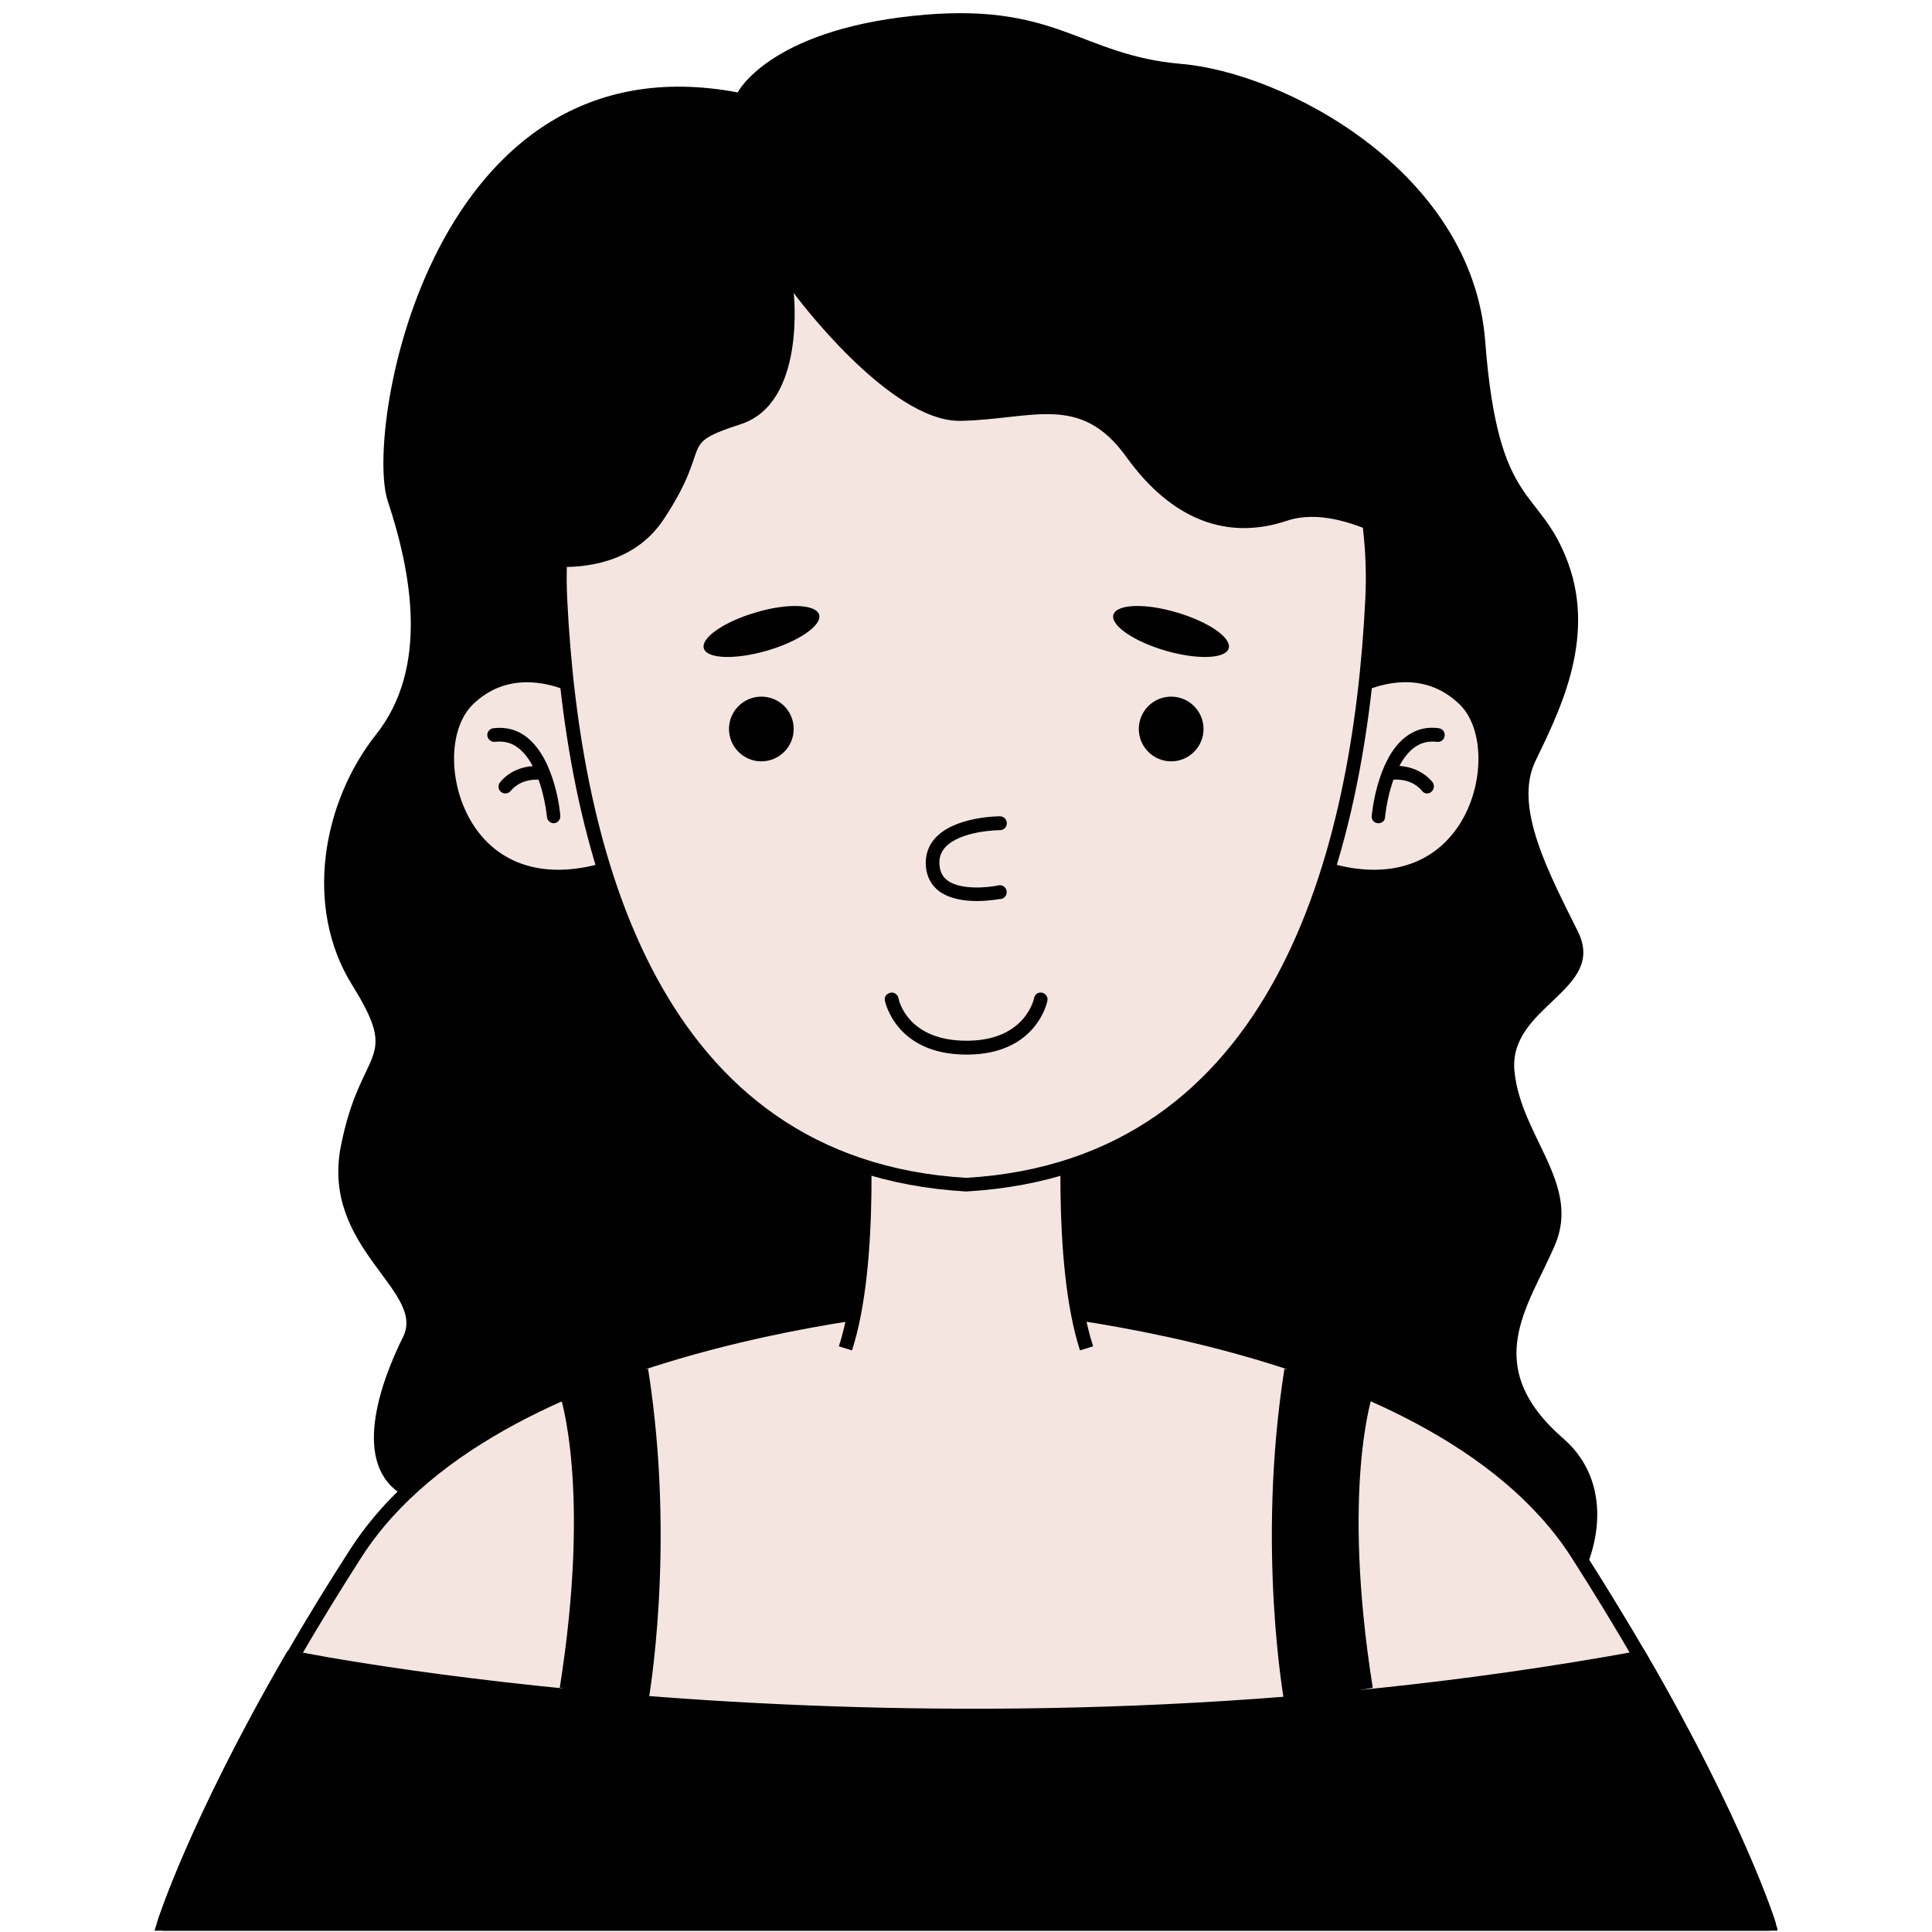
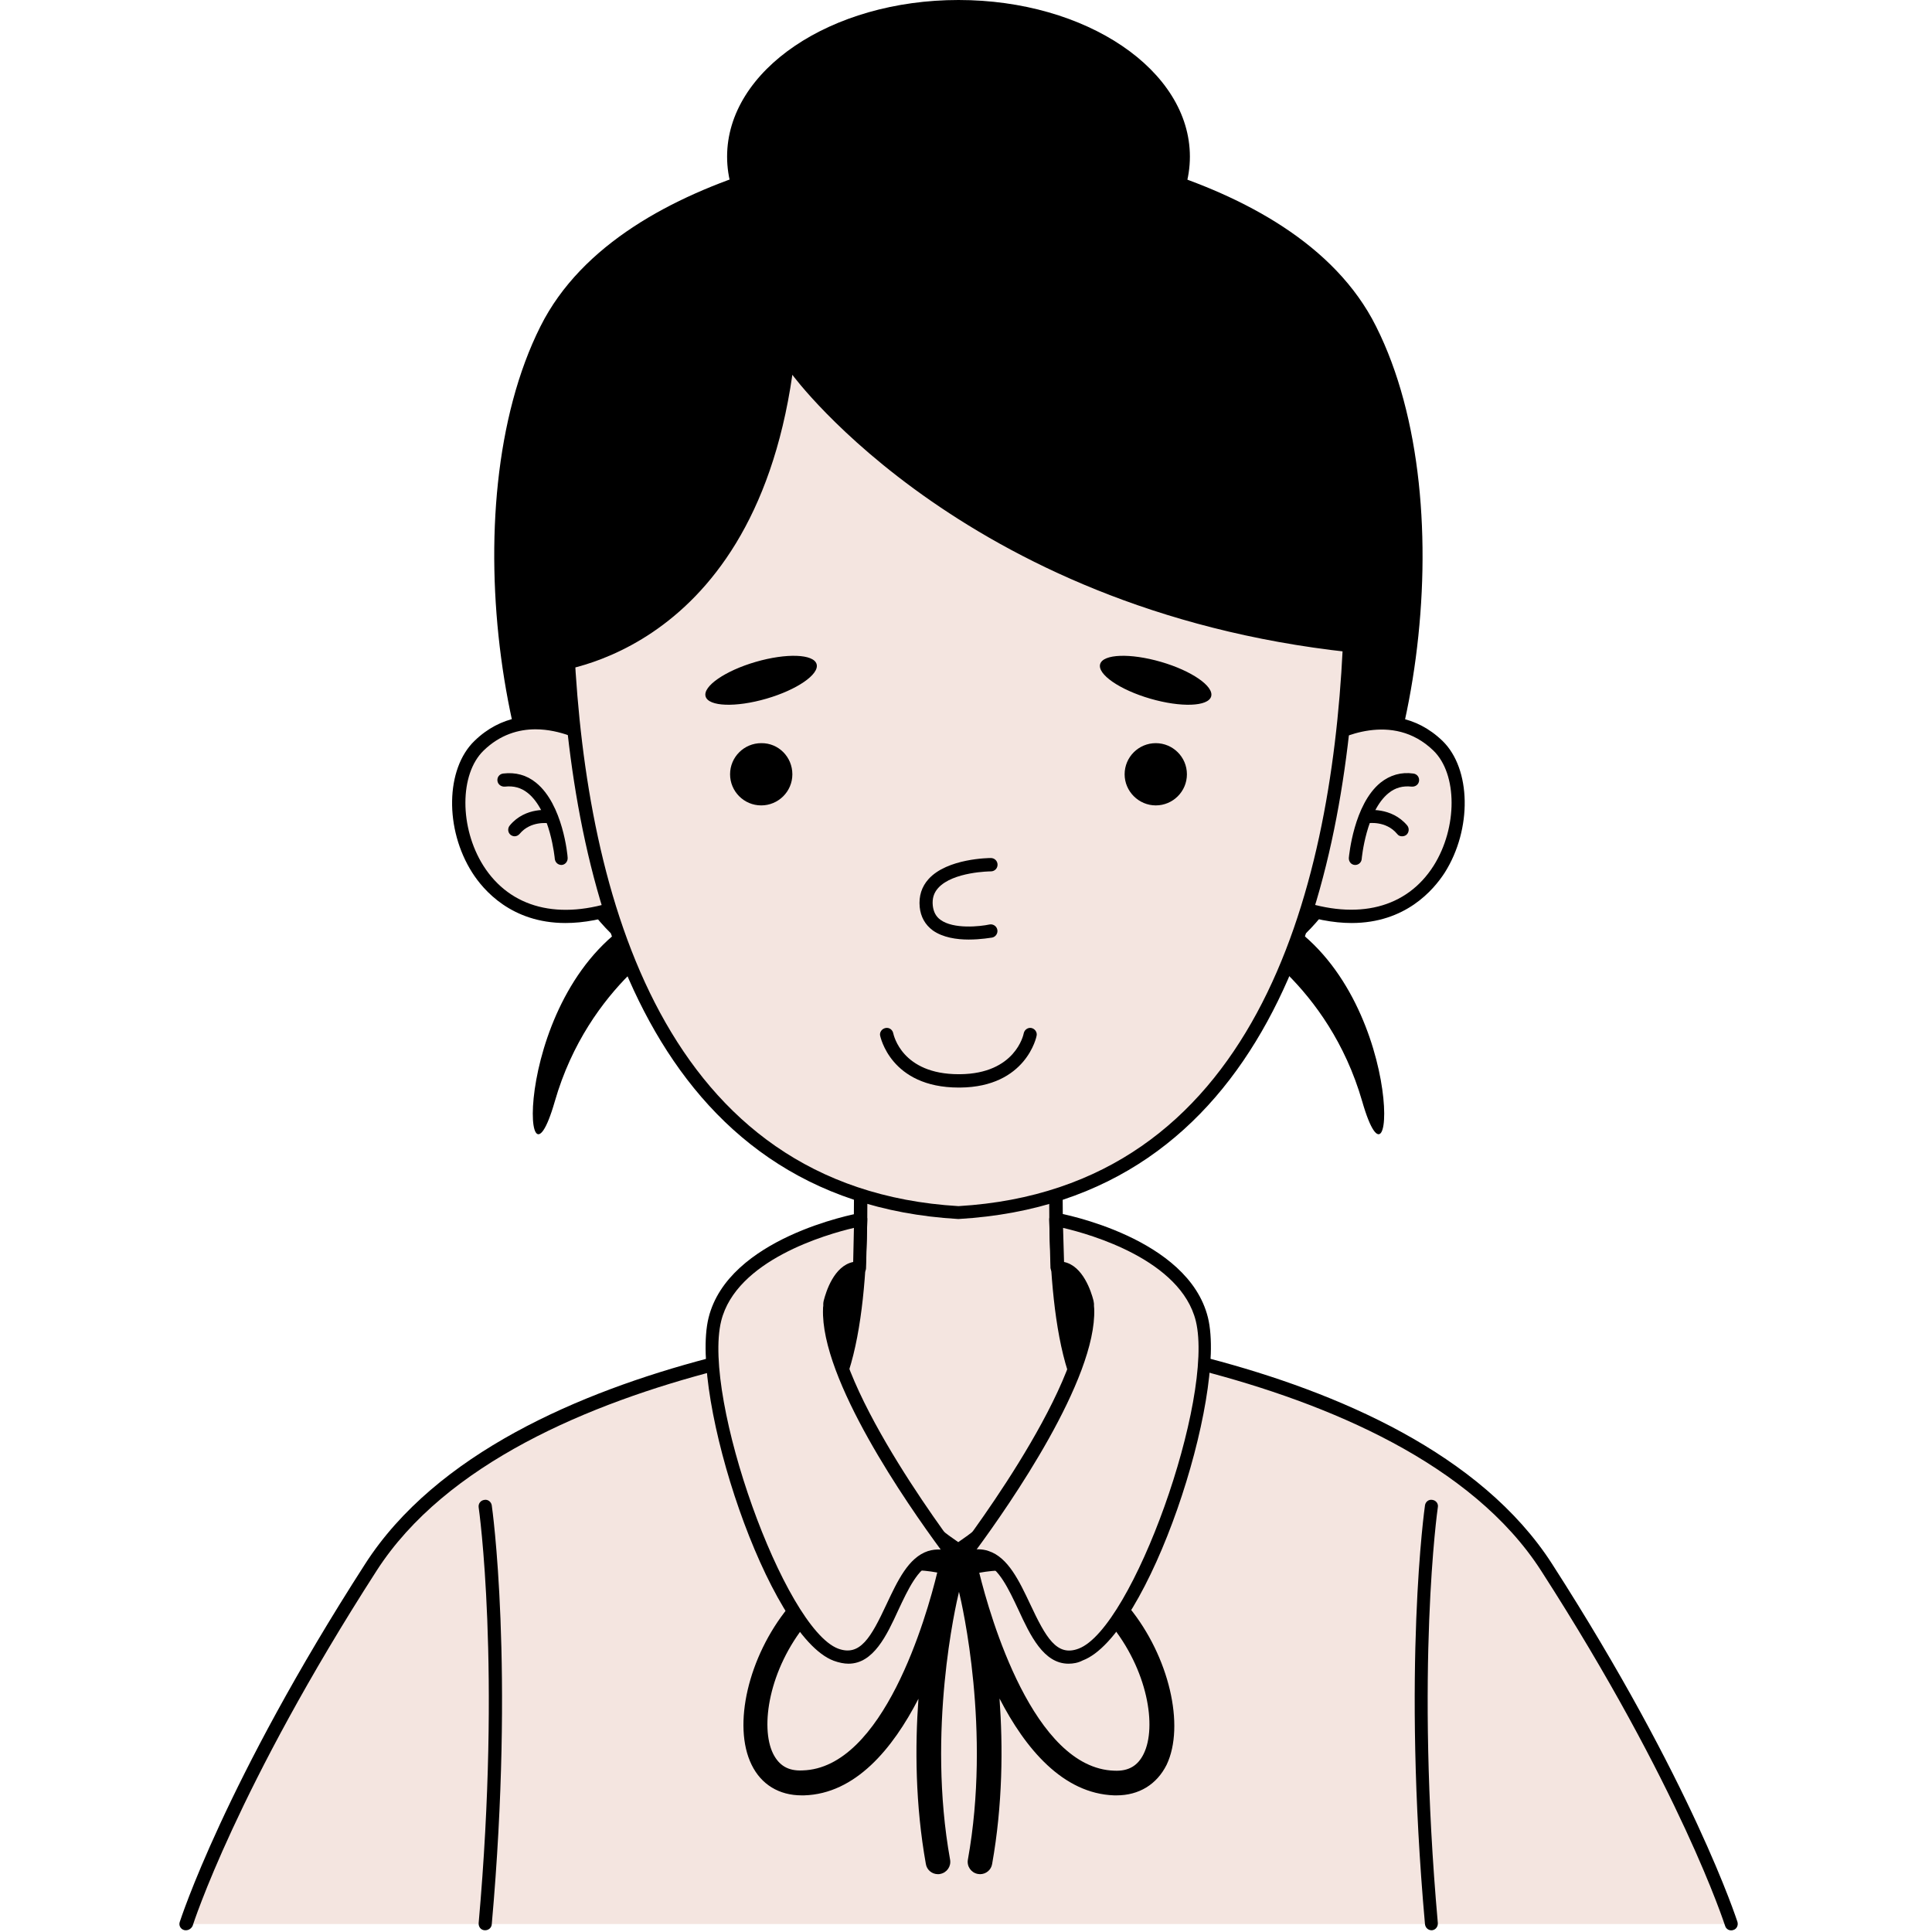
<svg xmlns="http://www.w3.org/2000/svg" width="500" zoomAndPan="magnify" viewBox="0 0 375 375" height="500" preserveAspectRatio="xMidYMid meet" version="1.0">
  <defs>
-     <clipPath id="b1a58d67c6">
-       <path d="M 30 284 L 345 284 L 345 375 L 30 375 Z M 30 284 " clip-rule="nonzero" />
+     <clipPath id="8187e44b68">
+       <path d="M 34.688 255 L 337.688 255 L 337.688 375 L 34.688 375 Z M 34.688 255 " clip-rule="nonzero" />
    </clipPath>
  </defs>
-   <path fill="#000000" d="M 143.191 17.938 C 143.191 17.938 149.121 6.074 177.133 3.086 C 205.145 0.094 209.379 10.711 229.316 12.406 C 249.254 14.102 285.789 33.191 288.281 66.285 C 290.82 99.379 298.848 94.195 304.379 109.297 C 309.91 124.398 302.234 138.902 298 147.777 C 293.762 156.648 300.59 169.359 306.273 180.82 C 311.953 192.285 292.668 195.227 293.961 207.984 C 295.258 220.695 306.922 229.816 301.789 241.727 C 296.703 253.59 287.133 265.055 303.48 279.258 C 319.828 293.465 304.23 325.461 271.383 331.293 C 238.539 337.125 78.246 331.293 78.246 331.293 C 78.246 331.293 88.414 296.156 78.246 290.223 C 68.078 284.293 73.812 268.395 78.246 259.473 C 82.684 250.551 62.348 242.277 66.137 222.59 C 69.973 202.852 77.898 206.539 68.379 191.238 C 58.859 175.988 62.645 155.602 73.012 142.543 C 83.332 129.535 79.84 111.043 75.258 97.238 C 70.672 83.43 83.68 6.723 143.191 17.938 Z M 143.191 17.938 " fill-opacity="1" fill-rule="nonzero" />
-   <path fill="#f4e5e0" d="M 343.305 373.41 L 31.793 373.41 C 31.793 373.41 40.367 346.047 69.027 301.488 C 97.637 256.93 187.551 252.492 187.551 252.492 C 187.551 252.492 277.465 256.93 306.074 301.488 C 334.734 346.047 343.305 373.41 343.305 373.41 Z M 343.305 373.41 " fill-opacity="1" fill-rule="nonzero" />
-   <path fill="#f4e5e0" d="M 343.305 373.41 L 31.793 373.41 C 31.793 373.41 37.824 354.172 56.617 321.723 C 56.617 321.723 56.617 321.723 56.664 321.723 C 60.305 315.445 64.391 308.715 69.027 301.488 C 97.637 256.93 187.551 252.492 187.551 252.492 C 187.551 252.492 277.465 256.93 306.074 301.488 C 310.707 308.715 314.797 315.445 318.434 321.723 C 337.273 354.172 343.305 373.41 343.305 373.41 Z M 343.305 373.41 " fill-opacity="1" fill-rule="nonzero" />
-   <path fill="#000000" d="M 343.305 374.754 L 31.793 374.754 C 31.348 374.754 30.996 374.555 30.746 374.207 C 30.5 373.859 30.449 373.41 30.547 373.012 C 30.598 372.812 36.828 353.273 55.469 321.074 C 55.52 320.977 55.57 320.875 55.668 320.828 C 59.457 314.246 63.594 307.52 67.93 300.789 C 96.59 256.184 183.812 251.348 187.5 251.199 C 191.336 251.398 278.562 256.184 307.219 300.789 C 311.605 307.617 315.742 314.445 319.629 321.074 C 338.32 353.273 344.551 372.812 344.602 373.012 C 344.75 373.41 344.652 373.859 344.402 374.207 C 344.152 374.555 343.754 374.754 343.305 374.754 Z M 33.688 372.113 L 341.461 372.113 C 339.516 366.73 332.688 348.887 317.289 322.422 C 313.449 315.793 309.312 309.016 304.977 302.234 C 277.066 258.773 188.398 253.891 187.5 253.84 C 186.754 253.891 98.082 258.773 70.172 302.234 C 65.836 309.016 61.648 315.793 57.863 322.422 C 57.812 322.52 57.762 322.621 57.664 322.672 C 42.359 349.039 35.582 366.73 33.688 372.113 Z M 33.688 372.113 " fill-opacity="1" fill-rule="nonzero" />
-   <path fill="#f4e5e0" d="M 164.125 261.715 C 170.203 242.973 167.016 206.988 167.016 206.988 L 208.086 206.988 C 208.086 206.988 204.895 242.973 210.977 261.715 " fill-opacity="1" fill-rule="nonzero" />
-   <path fill="#000000" d="M 165.371 262.113 L 162.828 261.316 C 168.758 243.023 165.668 207.488 165.668 207.137 L 165.52 205.691 L 209.48 205.691 L 209.332 207.137 C 209.281 207.488 206.242 243.074 212.172 261.316 L 209.629 262.113 C 204.148 245.266 206.043 215.312 206.539 208.285 L 168.359 208.285 C 168.957 215.312 170.852 245.266 165.371 262.113 Z M 165.371 262.113 " fill-opacity="1" fill-rule="nonzero" />
-   <path fill="#f4e5e0" d="M 260.668 134.816 C 260.668 134.816 274.023 125.895 284.191 135.766 C 294.359 145.633 285.789 179.523 254.586 167.711 Z M 260.668 134.816 " fill-opacity="1" fill-rule="nonzero" />
-   <path fill="#000000" d="M 266.797 171.551 C 263.16 171.551 258.973 170.805 254.137 169.008 L 253.09 168.609 L 259.422 134.02 L 259.871 133.723 C 260.02 133.621 274.227 124.352 285.09 134.816 C 290.871 140.449 291.07 152.609 285.539 161.383 C 283.297 164.922 277.664 171.551 266.797 171.551 Z M 256.133 166.867 C 267.996 171.004 277.863 168.512 283.344 159.938 C 288.18 152.312 288.18 141.445 283.297 136.711 C 274.922 128.586 264.258 134.219 261.863 135.613 Z M 256.133 166.867 " fill-opacity="1" fill-rule="nonzero" />
-   <path fill="#f4e5e0" d="M 267.547 158.441 C 267.547 158.441 269.043 141.348 279.109 142.641 " fill-opacity="1" fill-rule="nonzero" />
-   <path fill="#000000" d="M 267.547 159.789 C 267.496 159.789 267.445 159.789 267.445 159.789 C 266.699 159.738 266.148 159.09 266.25 158.344 C 266.301 157.895 267.246 147.578 272.629 143.191 C 274.574 141.645 276.766 140.996 279.258 141.348 C 280.008 141.445 280.504 142.094 280.406 142.84 C 280.305 143.59 279.656 144.086 278.91 143.988 C 277.117 143.789 275.621 144.188 274.273 145.285 C 269.738 148.922 268.84 158.492 268.84 158.59 C 268.84 159.289 268.242 159.789 267.547 159.789 Z M 267.547 159.789 " fill-opacity="1" fill-rule="nonzero" />
-   <path fill="#f4e5e0" d="M 269.938 150.07 C 269.938 150.07 274.227 149.371 276.965 152.66 " fill-opacity="1" fill-rule="nonzero" />
-   <path fill="#000000" d="M 277.016 154.008 C 276.617 154.008 276.27 153.855 276.02 153.508 C 273.777 150.816 270.238 151.363 270.188 151.363 C 269.488 151.465 268.793 150.965 268.641 150.27 C 268.543 149.52 269.043 148.871 269.738 148.723 C 269.938 148.672 274.824 147.977 278.012 151.762 C 278.461 152.312 278.41 153.16 277.863 153.656 C 277.613 153.906 277.316 154.008 277.016 154.008 Z M 277.016 154.008 " fill-opacity="1" fill-rule="nonzero" />
-   <path fill="#f4e5e0" d="M 114.434 134.816 C 114.434 134.816 101.074 125.895 90.906 135.766 C 80.738 145.633 89.312 179.523 120.512 167.711 Z M 114.434 134.816 " fill-opacity="1" fill-rule="nonzero" />
-   <path fill="#000000" d="M 108.301 171.551 C 97.438 171.551 91.754 164.922 89.512 161.383 C 83.93 152.609 84.129 140.449 89.961 134.816 C 100.773 124.352 115.031 133.621 115.18 133.723 L 115.629 134.02 L 121.957 168.609 L 120.91 169.008 C 116.078 170.805 111.891 171.551 108.301 171.551 Z M 102.27 132.426 C 98.883 132.426 95.145 133.473 91.805 136.711 C 86.918 141.445 86.918 152.262 91.754 159.938 C 97.188 168.512 107.055 171.004 118.969 166.867 L 113.234 135.613 C 111.789 134.766 107.402 132.426 102.27 132.426 Z M 102.27 132.426 " fill-opacity="1" fill-rule="nonzero" />
-   <path fill="#f4e5e0" d="M 107.504 158.441 C 107.504 158.441 106.008 141.348 95.941 142.641 " fill-opacity="1" fill-rule="nonzero" />
-   <path fill="#000000" d="M 107.504 159.789 C 106.805 159.789 106.258 159.289 106.16 158.59 C 106.16 158.492 105.262 148.922 100.727 145.285 C 99.379 144.188 97.883 143.789 96.09 143.988 C 95.391 144.086 94.695 143.539 94.594 142.84 C 94.496 142.094 95.043 141.445 95.742 141.348 C 98.234 141.047 100.477 141.645 102.371 143.191 C 107.805 147.578 108.75 157.895 108.75 158.344 C 108.801 159.09 108.25 159.738 107.555 159.789 C 107.605 159.789 107.555 159.789 107.504 159.789 Z M 107.504 159.789 " fill-opacity="1" fill-rule="nonzero" />
-   <path fill="#f4e5e0" d="M 105.113 150.07 C 105.113 150.07 100.824 149.371 98.082 152.66 " fill-opacity="1" fill-rule="nonzero" />
-   <path fill="#000000" d="M 98.082 154.008 C 97.785 154.008 97.484 153.906 97.238 153.707 C 96.688 153.258 96.59 152.41 97.086 151.812 C 100.277 147.977 105.16 148.723 105.359 148.773 C 106.059 148.871 106.559 149.57 106.457 150.27 C 106.359 150.965 105.711 151.465 104.961 151.363 C 104.812 151.363 101.324 150.867 99.129 153.508 C 98.832 153.855 98.484 154.008 98.082 154.008 Z M 98.082 154.008 " fill-opacity="1" fill-rule="nonzero" />
-   <path fill="#f4e5e0" d="M 187.551 229.914 C 126.941 226.375 111.242 166.316 108.75 116.375 C 106.855 78.598 130.332 45.203 163.129 38.176 C 179.277 34.684 195.824 34.684 211.922 38.176 C 244.719 45.25 268.195 78.598 266.301 116.375 C 263.859 166.316 248.156 226.375 187.551 229.914 Z M 187.551 229.914 " fill-opacity="1" fill-rule="nonzero" />
-   <path fill="#000000" d="M 187.551 231.262 L 187.449 231.262 C 125.848 227.672 109.895 166.867 107.402 116.477 C 105.512 78.297 129.336 44.105 162.828 36.879 C 179.227 33.34 195.824 33.34 212.223 36.879 C 245.715 44.105 269.539 78.297 267.645 116.477 C 265.152 166.867 249.254 227.672 187.602 231.262 Z M 187.551 36.879 C 179.477 36.879 171.449 37.727 163.426 39.469 C 131.18 46.398 108.25 79.441 110.098 116.324 C 112.539 165.621 127.938 225.082 187.551 228.621 C 247.16 225.082 262.562 165.621 265.004 116.324 C 266.848 79.441 243.922 46.398 211.672 39.469 C 203.648 37.727 195.625 36.879 187.551 36.879 Z M 187.551 36.879 " fill-opacity="1" fill-rule="nonzero" />
-   <path fill="#000000" d="M 158.992 119.316 C 159.59 121.359 155.055 124.5 148.871 126.293 C 142.691 128.09 137.211 127.891 136.613 125.848 C 136.012 123.801 140.551 120.664 146.73 118.867 C 152.859 117.023 158.391 117.273 158.992 119.316 Z M 158.992 119.316 " fill-opacity="1" fill-rule="nonzero" />
-   <path fill="#000000" d="M 216.109 119.316 C 215.512 121.359 220.047 124.5 226.227 126.293 C 232.406 128.09 237.891 127.891 238.488 125.848 C 239.086 123.801 234.551 120.664 228.371 118.867 C 222.191 117.023 216.707 117.273 216.109 119.316 Z M 216.109 119.316 " fill-opacity="1" fill-rule="nonzero" />
-   <path fill="#000000" d="M 154.055 141.496 C 154.055 144.984 151.215 147.777 147.777 147.777 C 144.289 147.777 141.496 144.934 141.496 141.496 C 141.496 138.008 144.336 135.215 147.777 135.215 C 151.266 135.215 154.055 138.008 154.055 141.496 Z M 154.055 141.496 " fill-opacity="1" fill-rule="nonzero" />
-   <path fill="#000000" d="M 233.605 141.496 C 233.605 144.984 230.762 147.777 227.324 147.777 C 223.836 147.777 221.043 144.934 221.043 141.496 C 221.043 138.008 223.883 135.215 227.324 135.215 C 230.762 135.215 233.605 138.008 233.605 141.496 Z M 233.605 141.496 " fill-opacity="1" fill-rule="nonzero" />
-   <path fill="#f4e5e0" d="M 194.078 159.789 C 194.078 159.789 180.223 159.789 181.07 168.16 C 181.816 175.738 194.078 173.098 194.078 173.098 " fill-opacity="1" fill-rule="nonzero" />
-   <path fill="#000000" d="M 189.594 174.891 C 187.199 174.891 184.41 174.492 182.367 173.047 C 180.82 171.898 179.926 170.305 179.727 168.312 C 179.523 166.117 180.125 164.223 181.52 162.68 C 185.309 158.492 193.73 158.441 194.078 158.441 C 194.828 158.441 195.426 159.039 195.426 159.789 C 195.426 160.535 194.828 161.133 194.078 161.133 C 193.98 161.133 186.453 161.184 183.461 164.473 C 182.566 165.469 182.215 166.617 182.367 168.062 C 182.516 169.309 183.016 170.254 183.91 170.902 C 186.555 172.848 191.938 172.25 193.781 171.852 C 194.527 171.699 195.227 172.148 195.375 172.895 C 195.523 173.594 195.074 174.34 194.328 174.492 C 194.18 174.441 192.137 174.891 189.594 174.891 Z M 189.594 174.891 " fill-opacity="1" fill-rule="nonzero" />
-   <path fill="#f4e5e0" d="M 173.047 193.98 C 173.047 193.98 174.742 203.5 187.848 203.352 C 200.359 203.25 202.004 193.98 202.004 193.98 " fill-opacity="1" fill-rule="nonzero" />
-   <path fill="#000000" d="M 187.602 204.695 C 173.793 204.695 171.801 194.328 171.75 194.23 C 171.602 193.48 172.098 192.832 172.848 192.684 C 173.543 192.535 174.242 193.031 174.391 193.73 C 174.441 194.129 176.137 202.004 187.602 202.004 C 187.699 202.004 187.75 202.004 187.848 202.004 C 199.113 201.902 200.707 193.781 200.707 193.73 C 200.859 192.984 201.504 192.535 202.254 192.684 C 202.949 192.832 203.449 193.48 203.301 194.23 C 203.301 194.328 201.305 204.598 187.848 204.695 C 187.801 204.695 187.699 204.695 187.602 204.695 Z M 187.602 204.695 " fill-opacity="1" fill-rule="nonzero" />
-   <path fill="#000000" d="M 95.941 106.805 C 95.891 108.551 118.969 115.727 128.836 100.773 C 138.703 85.824 131.078 86.473 143.789 82.332 C 156.5 78.195 154.055 56.863 154.055 56.863 C 154.055 56.863 172.547 81.984 186.504 81.688 C 200.457 81.387 209.68 76.254 218.602 88.664 C 227.523 101.074 238.34 104.914 249.801 101.074 C 261.266 97.238 277.016 109.449 277.016 109.449 C 277.016 109.449 281.602 58.16 241.527 39.371 C 201.406 20.629 99.328 12.656 95.941 106.805 Z M 95.941 106.805 " fill-opacity="1" fill-rule="nonzero" />
-   <path fill="#000000" d="M 343.305 373.41 L 31.793 373.41 C 31.793 373.41 37.824 354.172 56.617 321.723 C 56.617 321.723 56.617 321.723 56.664 321.723 C 59.855 322.371 181.867 346.746 318.434 321.723 C 337.273 354.172 343.305 373.41 343.305 373.41 Z M 343.305 373.41 " fill-opacity="1" fill-rule="nonzero" />
-   <g clip-path="url(#b1a58d67c6)">
-     <path stroke-linecap="butt" transform="matrix(4.984177, 0, 0, 4.984177, 30, 2.587035)" fill="none" stroke-linejoin="miter" d="M 62.86 74.4 L 0.36 74.4 C 0.36 74.4 1.57 70.54 5.34 64.03 C 5.34 64.03 5.34 64.03 5.35 64.03 C 5.99 64.16 30.47 69.05 57.87 64.03 C 61.65 70.54 62.86 74.4 62.86 74.4 Z M 62.86 74.4 " stroke="#000000" stroke-width="0.532" stroke-opacity="1" stroke-miterlimit="10" />
+   <path fill="#000000" d="M 163.441 24.551 C 163.301 24.551 163.059 24.551 162.82 24.602 L 162.82 24.504 C 162.82 24.504 163.059 24.504 163.441 24.551 Z M 163.441 24.551 " fill-opacity="1" fill-rule="nonzero" />
+   <path fill="#000000" d="M 164.164 24.504 L 164.164 24.602 C 163.922 24.551 163.684 24.551 163.539 24.551 C 163.922 24.504 164.164 24.504 164.164 24.504 Z M 164.164 24.504 " fill-opacity="1" fill-rule="nonzero" />
+   <path fill="#000000" d="M 240.312 181.555 C 240.312 181.555 257.828 190.953 264.402 213.777 C 270.977 236.652 272.988 191.719 247.703 177.859 " fill-opacity="1" fill-rule="nonzero" />
+   <path fill="#000000" d="M 131.773 181.555 C 131.773 181.555 114.262 190.953 107.688 213.777 C 101.113 236.652 99.098 191.719 124.383 177.859 " fill-opacity="1" fill-rule="nonzero" />
+   <path fill="#000000" d="M 230.957 30.402 C 230.957 47.188 210.852 60.805 186.043 60.805 C 161.234 60.805 141.129 47.188 141.129 30.402 C 141.129 13.617 161.234 0 186.043 0 C 210.852 0 230.957 13.617 230.957 30.402 Z M 230.957 30.402 " fill-opacity="1" fill-rule="nonzero" />
+   <path fill="#000000" d="M 253.508 181.121 L 118.531 181.121 C 97.609 160.5 87.293 98.449 104.902 63.348 C 120.977 31.266 175.969 26.469 185.324 25.895 C 185.562 25.848 185.805 25.848 185.949 25.848 C 185.996 25.848 185.996 25.848 186.043 25.848 C 186.188 25.848 186.426 25.848 186.668 25.895 C 196.023 26.469 251.062 31.266 267.09 63.348 C 284.746 98.449 274.527 160.5 253.508 181.121 Z M 253.508 181.121 " fill-opacity="1" fill-rule="nonzero" />
+   <path fill="#f4e5e0" d="M 335.992 373.418 L 36.094 373.418 C 36.094 373.418 44.348 347.09 71.938 304.219 C 99.48 261.348 186.043 257.082 186.043 257.082 C 186.043 257.082 272.605 261.348 300.148 304.219 C 327.738 347.09 335.992 373.418 335.992 373.418 Z M 335.992 373.418 " fill-opacity="1" fill-rule="nonzero" />
+   <path fill="#f4e5e0" d="M 36.094 373.418 C 36.094 373.418 44.348 347.09 71.938 304.219 C 99.48 261.348 186.043 257.082 186.043 257.082 C 186.043 257.082 272.605 261.348 300.148 304.219 C 327.738 347.09 335.992 373.418 335.992 373.418 " fill-opacity="1" fill-rule="nonzero" />
+   <g clip-path="url(#8187e44b68)">
+     <path fill="#000000" d="M 36.094 374.664 C 35.949 374.664 35.855 374.664 35.711 374.617 C 35.039 374.426 34.656 373.707 34.895 373.035 C 34.992 372.793 43.531 346.035 70.883 303.547 C 98.473 260.629 182.445 255.977 185.996 255.836 C 189.691 256.027 273.66 260.629 301.254 303.547 C 328.602 346.082 337.145 372.793 337.238 373.035 C 337.434 373.707 337.098 374.426 336.426 374.617 C 335.754 374.855 335.031 374.473 334.84 373.801 C 334.746 373.562 326.301 347.09 299.141 304.891 C 272.27 263.074 186.906 258.375 186.043 258.328 C 185.324 258.375 99.961 263.074 73.09 304.891 C 45.93 347.09 37.484 373.512 37.391 373.801 C 37.148 374.328 36.621 374.664 36.094 374.664 Z M 36.094 374.664 " fill-opacity="1" fill-rule="nonzero" />
  </g>
-   <path fill="#000000" d="M 108.648 270.637 C 108.648 270.637 114.832 288.578 108.648 327.605 L 125.797 330.547 C 125.797 330.547 131.277 300.492 125.797 265.703 C 125.746 265.703 113.734 266.949 108.648 270.637 Z M 108.648 270.637 " fill-opacity="1" fill-rule="nonzero" />
-   <path fill="#000000" d="M 266.449 270.637 C 266.449 270.637 260.27 288.578 266.449 327.605 L 249.305 330.547 C 249.305 330.547 243.82 300.492 249.305 265.703 C 249.305 265.703 261.316 266.949 266.449 270.637 Z M 266.449 270.637 " fill-opacity="1" fill-rule="nonzero" />
+   <path fill="#000000" d="M 219.199 312.035 C 210.898 301.82 199.047 297.844 186.668 301.055 C 186.426 301.102 186.234 301.246 186.09 301.344 C 185.898 301.246 185.707 301.102 185.516 301.055 C 173.137 297.844 161.285 301.82 152.984 312.035 C 145.258 321.531 142.137 334.91 145.883 342.535 C 147.754 346.371 151.207 348.48 155.621 348.48 C 155.766 348.48 155.91 348.48 156.055 348.48 C 166.035 348.195 173.281 339.418 178.27 329.73 C 177.598 338.988 177.645 350.254 179.711 361.812 C 179.902 362.965 180.91 363.777 182.062 363.777 C 182.203 363.777 182.348 363.777 182.492 363.73 C 183.789 363.492 184.652 362.246 184.41 360.949 C 179.902 335.918 185.516 311.508 186.141 308.969 C 186.762 311.508 192.379 335.918 187.867 360.949 C 187.629 362.246 188.492 363.492 189.785 363.73 C 189.93 363.73 190.074 363.777 190.219 363.777 C 191.371 363.777 192.379 362.965 192.57 361.812 C 194.633 350.254 194.68 338.988 194.008 329.684 C 199 339.371 206.293 348.145 216.273 348.48 C 216.418 348.48 216.562 348.48 216.707 348.48 C 221.07 348.48 224.527 346.371 226.445 342.535 C 230.043 334.957 226.926 321.531 219.199 312.035 Z M 155.766 343.637 C 152.984 343.781 151.207 342.68 150.055 340.379 C 147.512 335.199 149.238 324.023 156.582 315.059 C 160.516 310.262 168.867 302.828 181.918 305.227 C 179.855 313.762 171.457 343.207 155.766 343.637 Z M 221.984 340.426 C 220.879 342.68 219.105 343.828 216.273 343.688 C 200.582 343.207 192.184 313.812 190.074 305.273 C 203.125 302.879 211.477 310.309 215.41 315.105 C 222.801 324.074 224.574 335.199 221.984 340.426 Z M 221.984 340.426 " fill-opacity="1" fill-rule="nonzero" />
+   <path fill="#f4e5e0" d="M 208.598 265.953 C 208.598 265.953 208.836 285.855 186.043 300.863 C 163.25 285.855 163.492 265.953 163.492 265.953 C 169.344 247.922 166.273 213.301 166.273 213.301 L 205.812 213.301 C 205.812 213.301 202.742 247.922 208.598 265.953 Z M 208.598 265.953 " fill-opacity="1" fill-rule="nonzero" />
+   <path fill="#000000" d="M 186.043 302.398 L 185.324 301.918 C 162.195 286.715 162.195 266.77 162.195 265.953 L 162.242 265.57 C 167.953 247.969 164.98 213.777 164.98 213.395 L 164.836 212.004 L 207.156 212.004 L 207.059 213.395 C 207.012 213.73 204.086 247.969 209.797 265.57 L 209.844 265.953 C 209.844 266.77 209.844 286.715 186.715 301.918 Z M 164.738 266.145 C 164.785 268.109 165.938 285.711 185.996 299.328 C 206.148 285.66 207.203 268.109 207.254 266.145 C 202.07 249.887 203.844 221.258 204.375 214.594 L 167.617 214.594 C 168.145 221.258 169.969 249.84 164.738 266.145 Z M 164.738 266.145 " fill-opacity="1" fill-rule="nonzero" />
+   <path fill="#f4e5e0" d="M 256.438 143.863 C 256.438 143.863 269.297 135.277 279.082 144.773 C 288.871 154.27 280.621 186.875 250.582 175.512 Z M 256.438 143.863 " fill-opacity="1" fill-rule="nonzero" />
+   <path fill="#000000" d="M 262.336 179.156 C 258.883 179.156 254.805 178.438 250.199 176.711 L 249.191 176.328 L 255.285 143.047 L 255.715 142.758 C 255.859 142.664 269.535 133.742 279.996 143.812 C 285.562 149.234 285.754 160.934 280.426 169.375 C 278.219 172.777 272.797 179.156 262.336 179.156 Z M 252.07 174.695 C 263.539 178.676 273.039 176.277 278.27 168.031 C 282.922 160.645 282.922 150.238 278.219 145.684 C 270.254 137.965 259.844 143.336 257.586 144.629 Z M 252.07 174.695 " fill-opacity="1" fill-rule="nonzero" />
+   <path fill="#f4e5e0" d="M 263.059 166.594 C 263.059 166.594 264.496 150.145 274.191 151.391 " fill-opacity="1" fill-rule="nonzero" />
+   <path fill="#000000" d="M 263.059 167.887 C 263.008 167.887 262.961 167.887 262.961 167.887 C 262.242 167.84 261.762 167.215 261.809 166.496 C 261.859 166.066 262.77 156.137 267.953 151.918 C 269.824 150.43 271.98 149.809 274.332 150.145 C 275.055 150.238 275.531 150.863 275.438 151.582 C 275.34 152.301 274.719 152.734 273.996 152.684 C 272.316 152.492 270.832 152.879 269.535 153.934 C 265.168 157.434 264.305 166.641 264.305 166.734 C 264.258 167.359 263.73 167.887 263.059 167.887 Z M 263.059 167.887 " fill-opacity="1" fill-rule="nonzero" />
+   <path fill="#f4e5e0" d="M 265.359 158.535 C 265.359 158.535 269.488 157.863 272.125 161.031 " fill-opacity="1" fill-rule="nonzero" />
+   <path fill="#000000" d="M 272.125 162.324 C 271.742 162.324 271.406 162.18 271.168 161.844 C 269.008 159.254 265.602 159.781 265.551 159.781 C 264.879 159.926 264.207 159.398 264.113 158.727 C 264.016 158.055 264.496 157.387 265.168 157.289 C 265.359 157.242 270.062 156.57 273.133 160.215 C 273.566 160.742 273.52 161.559 272.988 162.035 C 272.75 162.227 272.461 162.324 272.125 162.324 Z M 272.125 162.324 " fill-opacity="1" fill-rule="nonzero" />
+   <path fill="#f4e5e0" d="M 115.605 143.863 C 115.605 143.863 102.742 135.277 92.957 144.773 C 83.168 154.27 91.418 186.875 121.457 175.512 Z M 115.605 143.863 " fill-opacity="1" fill-rule="nonzero" />
+   <path fill="#000000" d="M 109.75 179.156 C 99.289 179.156 93.82 172.777 91.66 169.375 C 86.285 160.934 86.477 149.234 92.09 143.812 C 102.504 133.695 116.227 142.664 116.371 142.758 L 116.805 143.047 L 122.898 176.328 L 121.891 176.711 C 117.234 178.484 113.203 179.156 109.75 179.156 Z M 103.945 141.559 C 100.68 141.559 97.082 142.566 93.867 145.684 C 89.164 150.238 89.164 160.645 93.82 168.031 C 99.051 176.277 108.551 178.723 120.02 174.695 L 114.5 144.629 C 113.109 143.812 108.836 141.559 103.945 141.559 Z M 103.945 141.559 " fill-opacity="1" fill-rule="nonzero" />
+   <path fill="#f4e5e0" d="M 108.98 166.594 C 108.98 166.594 107.543 150.145 97.848 151.391 " fill-opacity="1" fill-rule="nonzero" />
+   <path fill="#000000" d="M 108.98 167.887 C 108.309 167.887 107.781 167.406 107.688 166.734 C 107.688 166.641 106.824 157.434 102.457 153.934 C 101.16 152.879 99.672 152.492 97.992 152.684 C 97.273 152.734 96.648 152.254 96.555 151.582 C 96.457 150.863 96.938 150.238 97.656 150.145 C 100.059 149.855 102.215 150.43 104.039 151.918 C 109.27 156.137 110.18 166.066 110.18 166.496 C 110.23 167.215 109.703 167.84 109.031 167.887 C 109.078 167.887 109.031 167.887 108.98 167.887 Z M 108.98 167.887 " fill-opacity="1" fill-rule="nonzero" />
+   <path fill="#f4e5e0" d="M 106.68 158.535 C 106.68 158.535 102.551 157.863 99.914 161.031 " fill-opacity="1" fill-rule="nonzero" />
+   <path fill="#000000" d="M 99.914 162.324 C 99.625 162.324 99.336 162.227 99.098 162.035 C 98.57 161.605 98.473 160.789 98.953 160.215 C 102.023 156.523 106.727 157.242 106.918 157.289 C 107.637 157.387 108.07 158.055 107.973 158.727 C 107.879 159.445 107.16 159.926 106.488 159.781 C 106.293 159.781 102.984 159.305 100.871 161.844 C 100.633 162.133 100.25 162.324 99.914 162.324 Z M 99.914 162.324 " fill-opacity="1" fill-rule="nonzero" />
+   <path fill="#f4e5e0" d="M 186.043 235.359 C 127.695 231.953 112.582 174.168 110.18 126.117 C 108.359 89.77 130.957 57.641 162.531 50.879 C 178.078 47.523 194.008 47.523 209.508 50.879 C 241.082 57.688 263.68 89.77 261.859 126.117 C 259.508 174.168 244.391 231.953 186.043 235.359 Z M 186.043 235.359 " fill-opacity="1" fill-rule="nonzero" />
+   <path fill="#000000" d="M 186.043 236.605 L 185.949 236.605 C 126.641 233.152 111.285 174.648 108.887 126.168 C 107.062 89.434 130 56.539 162.242 49.586 C 178.031 46.18 194.008 46.18 209.797 49.586 C 242.039 56.539 264.977 89.434 263.152 126.168 C 260.754 174.648 245.449 233.152 186.09 236.605 Z M 186.043 49.633 C 178.27 49.633 170.543 50.449 162.82 52.125 C 131.773 58.793 109.703 90.586 111.477 126.07 C 113.828 173.496 128.703 230.707 186.043 234.109 C 243.434 230.707 258.258 173.496 260.609 126.07 C 262.387 90.586 240.312 58.793 209.27 52.125 C 201.543 50.449 193.77 49.633 186.043 49.633 Z M 186.043 49.633 " fill-opacity="1" fill-rule="nonzero" />
+   <path fill="#000000" d="M 158.5 128.898 C 159.078 130.867 154.711 133.887 148.762 135.613 C 142.809 137.34 137.531 137.148 136.957 135.184 C 136.379 133.215 140.746 130.195 146.695 128.469 C 152.648 126.742 157.926 126.934 158.5 128.898 Z M 158.5 128.898 " fill-opacity="1" fill-rule="nonzero" />
+   <path fill="#000000" d="M 213.539 128.898 C 212.961 130.867 217.328 133.887 223.277 135.613 C 229.23 137.34 234.508 137.148 235.082 135.184 C 235.66 133.215 231.293 130.195 225.344 128.469 C 219.391 126.742 214.113 126.934 213.539 128.898 Z M 213.539 128.898 " fill-opacity="1" fill-rule="nonzero" />
+   <path fill="#000000" d="M 153.797 150.289 C 153.797 153.645 151.062 156.328 147.754 156.328 C 144.395 156.328 141.707 153.598 141.707 150.289 C 141.707 146.93 144.441 144.246 147.754 144.246 C 151.113 144.199 153.797 146.93 153.797 150.289 Z M 153.797 150.289 " fill-opacity="1" fill-rule="nonzero" />
+   <path fill="#000000" d="M 230.379 150.289 C 230.379 153.645 227.645 156.328 224.336 156.328 C 221.023 156.328 218.289 153.598 218.289 150.289 C 218.289 146.93 221.023 144.246 224.336 144.246 C 227.645 144.246 230.379 146.93 230.379 150.289 Z M 230.379 150.289 " fill-opacity="1" fill-rule="nonzero" />
+   <path fill="#f4e5e0" d="M 192.328 167.887 C 192.328 167.887 178.988 167.887 179.805 175.941 C 180.527 183.23 192.328 180.691 192.328 180.691 " fill-opacity="1" fill-rule="nonzero" />
+   <path fill="#000000" d="M 188.012 182.367 C 185.707 182.367 183.02 181.984 181.055 180.594 C 179.566 179.492 178.703 177.957 178.512 176.039 C 178.316 173.93 178.895 172.105 180.238 170.621 C 183.883 166.594 191.992 166.543 192.328 166.543 C 193.051 166.543 193.625 167.121 193.625 167.84 C 193.625 168.559 193.051 169.133 192.328 169.133 C 192.234 169.133 184.988 169.18 182.109 172.348 C 181.246 173.305 180.91 174.41 181.055 175.801 C 181.195 177 181.676 177.91 182.539 178.531 C 185.082 180.402 190.266 179.828 192.043 179.445 C 192.715 179.301 193.434 179.73 193.578 180.449 C 193.723 181.121 193.289 181.84 192.57 181.984 C 192.426 181.984 190.457 182.367 188.012 182.367 Z M 188.012 182.367 " fill-opacity="1" fill-rule="nonzero" />
+   <path fill="#f4e5e0" d="M 172.082 200.785 C 172.082 200.785 173.711 209.941 186.332 209.797 C 198.375 209.703 199.957 200.785 199.957 200.785 " fill-opacity="1" fill-rule="nonzero" />
+   <path fill="#000000" d="M 186.09 211.094 C 172.801 211.094 170.879 201.117 170.832 201.023 C 170.688 200.352 171.168 199.68 171.887 199.535 C 172.609 199.395 173.23 199.871 173.375 200.543 C 173.473 200.926 175.055 208.504 186.09 208.504 C 186.188 208.504 186.234 208.504 186.332 208.504 C 197.078 208.406 198.664 200.832 198.711 200.543 C 198.855 199.871 199.527 199.391 200.199 199.535 C 200.871 199.68 201.352 200.352 201.207 201.023 C 201.207 201.117 199.238 210.996 186.332 211.094 C 186.234 211.094 186.188 211.094 186.09 211.094 Z M 186.09 211.094 " fill-opacity="1" fill-rule="nonzero" />
+   <path fill="#f4e5e0" d="M 277.883 292.375 C 277.883 292.375 273.375 323.02 277.883 373.418 " fill-opacity="1" fill-rule="nonzero" />
+   <path fill="#000000" d="M 277.883 374.664 C 277.211 374.664 276.684 374.184 276.59 373.512 C 272.125 323.547 276.539 292.52 276.59 292.184 C 276.684 291.512 277.309 290.984 278.027 291.129 C 278.746 291.223 279.227 291.895 279.082 292.566 C 279.035 292.855 274.668 323.641 279.082 373.273 C 279.133 373.992 278.605 374.617 277.934 374.664 C 277.934 374.664 277.934 374.664 277.883 374.664 Z M 277.883 374.664 " fill-opacity="1" fill-rule="nonzero" />
+   <path fill="#f4e5e0" d="M 94.156 292.375 C 94.156 292.375 98.664 323.02 94.156 373.418 " fill-opacity="1" fill-rule="nonzero" />
+   <path fill="#000000" d="M 94.156 374.664 C 94.105 374.664 94.059 374.664 94.059 374.664 C 93.34 374.617 92.859 373.992 92.906 373.273 C 97.32 323.641 92.957 292.855 92.906 292.566 C 92.812 291.848 93.293 291.223 94.012 291.129 C 94.684 290.984 95.355 291.512 95.449 292.184 C 95.5 292.473 99.914 323.547 95.449 373.512 C 95.402 374.184 94.828 374.664 94.156 374.664 Z M 94.156 374.664 " fill-opacity="1" fill-rule="nonzero" />
+   <path fill="#000000" d="M 153.797 72.746 C 153.797 72.746 188.297 119.934 265.457 126.934 C 265.457 126.934 274.332 92.984 246.262 63.441 C 218.191 33.902 157.637 43.16 157.637 43.16 C 157.637 43.16 100.395 39.082 105.574 130.625 C 105.574 130.625 145.688 128.852 153.797 72.746 Z M 153.797 72.746 " fill-opacity="1" fill-rule="nonzero" />
+   <path fill="#000000" d="M 162.102 271.609 C 162.102 271.609 166.852 254.301 166.898 242.457 L 158.164 245.812 C 158.164 245.812 158.117 261.207 162.102 271.609 Z M 162.102 271.609 " fill-opacity="1" fill-rule="nonzero" />
+   <path fill="#000000" d="M 209.699 271.609 C 209.699 271.609 204.949 254.301 204.902 242.457 L 213.633 245.812 C 213.633 245.812 213.73 261.207 209.699 271.609 Z M 209.699 271.609 " fill-opacity="1" fill-rule="nonzero" />
+   <path fill="#f4e5e0" d="M 186.043 303.117 C 172.848 295.875 174.145 325.656 162.293 321.148 C 150.441 316.688 135.133 270.988 138.781 256.074 C 142.473 241.16 167.09 236.699 167.09 236.699 L 166.852 246.102 C 163.059 245.859 161.477 251.375 161.141 252.719 C 161.094 252.91 161.094 253.004 161.094 253.004 C 161.094 253.34 161.043 253.676 161.043 254.012 C 160.469 270.316 186.043 303.117 186.043 303.117 Z M 186.043 303.117 " fill-opacity="1" fill-rule="nonzero" />
+   <path fill="#000000" d="M 164.691 322.922 C 163.828 322.922 162.867 322.73 161.812 322.348 C 149.047 317.551 133.789 271.035 137.531 255.785 C 141.371 240.25 165.844 235.645 166.852 235.453 C 167.234 235.406 167.617 235.5 167.906 235.742 C 168.195 235.98 168.387 236.363 168.336 236.75 L 168.098 246.148 C 168.098 246.484 167.953 246.82 167.664 247.059 C 167.426 247.297 167.09 247.441 166.707 247.395 C 166.656 247.395 166.609 247.395 166.562 247.395 C 163.875 247.395 162.578 252.094 162.34 253.055 C 162.34 253.246 162.293 253.438 162.293 253.629 L 162.293 254.059 C 161.715 269.742 186.762 302.062 187.004 302.398 C 187.387 302.879 187.34 303.547 186.957 304.027 C 186.57 304.508 185.898 304.605 185.371 304.316 C 183.645 303.355 182.203 303.117 180.91 303.5 C 178.176 304.41 176.254 308.488 174.383 312.469 C 172.129 317.406 169.539 322.922 164.691 322.922 Z M 165.746 238.332 C 160.422 239.578 142.906 244.566 139.98 256.41 C 136.285 271.469 152.215 316.016 162.676 319.996 C 166.945 321.578 169.059 317.84 172.082 311.363 C 174.191 306.906 176.305 302.301 180.141 301.055 C 180.91 300.816 181.727 300.719 182.59 300.766 C 176.16 292.039 159.219 267.727 159.75 254.012 C 159.75 253.867 159.75 253.676 159.797 253.484 L 159.797 253.055 C 159.797 252.957 159.844 252.527 159.891 252.43 C 160.324 250.75 161.859 245.715 165.602 244.949 Z M 165.746 238.332 " fill-opacity="1" fill-rule="nonzero" />
+   <path fill="#f4e5e0" d="M 186.043 303.117 C 199.238 295.875 197.945 325.656 209.797 321.148 C 221.648 316.688 236.953 270.988 233.309 256.074 C 229.613 241.16 204.996 236.699 204.996 236.699 L 205.238 246.102 C 209.027 245.859 210.609 251.375 210.945 252.719 C 210.996 252.91 210.996 253.004 210.996 253.004 C 210.996 253.34 211.043 253.676 211.043 254.012 C 211.617 270.316 186.043 303.117 186.043 303.117 Z M 186.043 303.117 " fill-opacity="1" fill-rule="nonzero" />
+   <path fill="#000000" d="M 207.395 322.922 C 202.551 322.922 199.957 317.406 197.656 312.422 C 195.785 308.441 193.863 304.363 191.129 303.453 C 189.883 303.02 188.395 303.309 186.668 304.27 C 186.141 304.555 185.469 304.461 185.082 303.98 C 184.699 303.5 184.652 302.828 185.035 302.352 C 185.277 302.016 210.324 269.742 209.746 254.059 L 209.746 253.582 C 209.746 253.391 209.699 253.195 209.699 253.004 C 209.461 252.047 208.117 247.348 205.43 247.348 C 205.383 247.348 205.285 247.348 205.188 247.348 C 204.852 247.348 204.566 247.203 204.324 247.012 C 204.086 246.77 203.941 246.434 203.895 246.102 L 203.652 236.699 C 203.652 236.316 203.797 235.934 204.086 235.695 C 204.375 235.453 204.758 235.359 205.141 235.406 C 206.195 235.598 230.621 240.203 234.461 255.738 C 238.203 271.035 222.941 317.504 210.133 322.297 C 209.219 322.777 208.262 322.922 207.395 322.922 Z M 189.883 300.719 C 190.555 300.719 191.227 300.816 191.898 301.055 C 195.688 302.301 197.848 306.906 199.957 311.363 C 202.98 317.789 205.094 321.629 209.363 319.996 C 219.824 316.066 235.754 271.469 232.109 256.41 C 229.18 244.566 211.715 239.578 206.34 238.332 L 206.531 244.949 C 210.227 245.715 211.812 250.75 212.242 252.43 C 212.242 252.527 212.34 252.91 212.34 253.055 L 212.34 253.484 C 212.34 253.676 212.387 253.867 212.387 254.059 C 212.867 267.727 195.977 292.039 189.547 300.766 C 189.594 300.719 189.738 300.719 189.883 300.719 Z M 189.883 300.719 " fill-opacity="1" fill-rule="nonzero" />
</svg>
